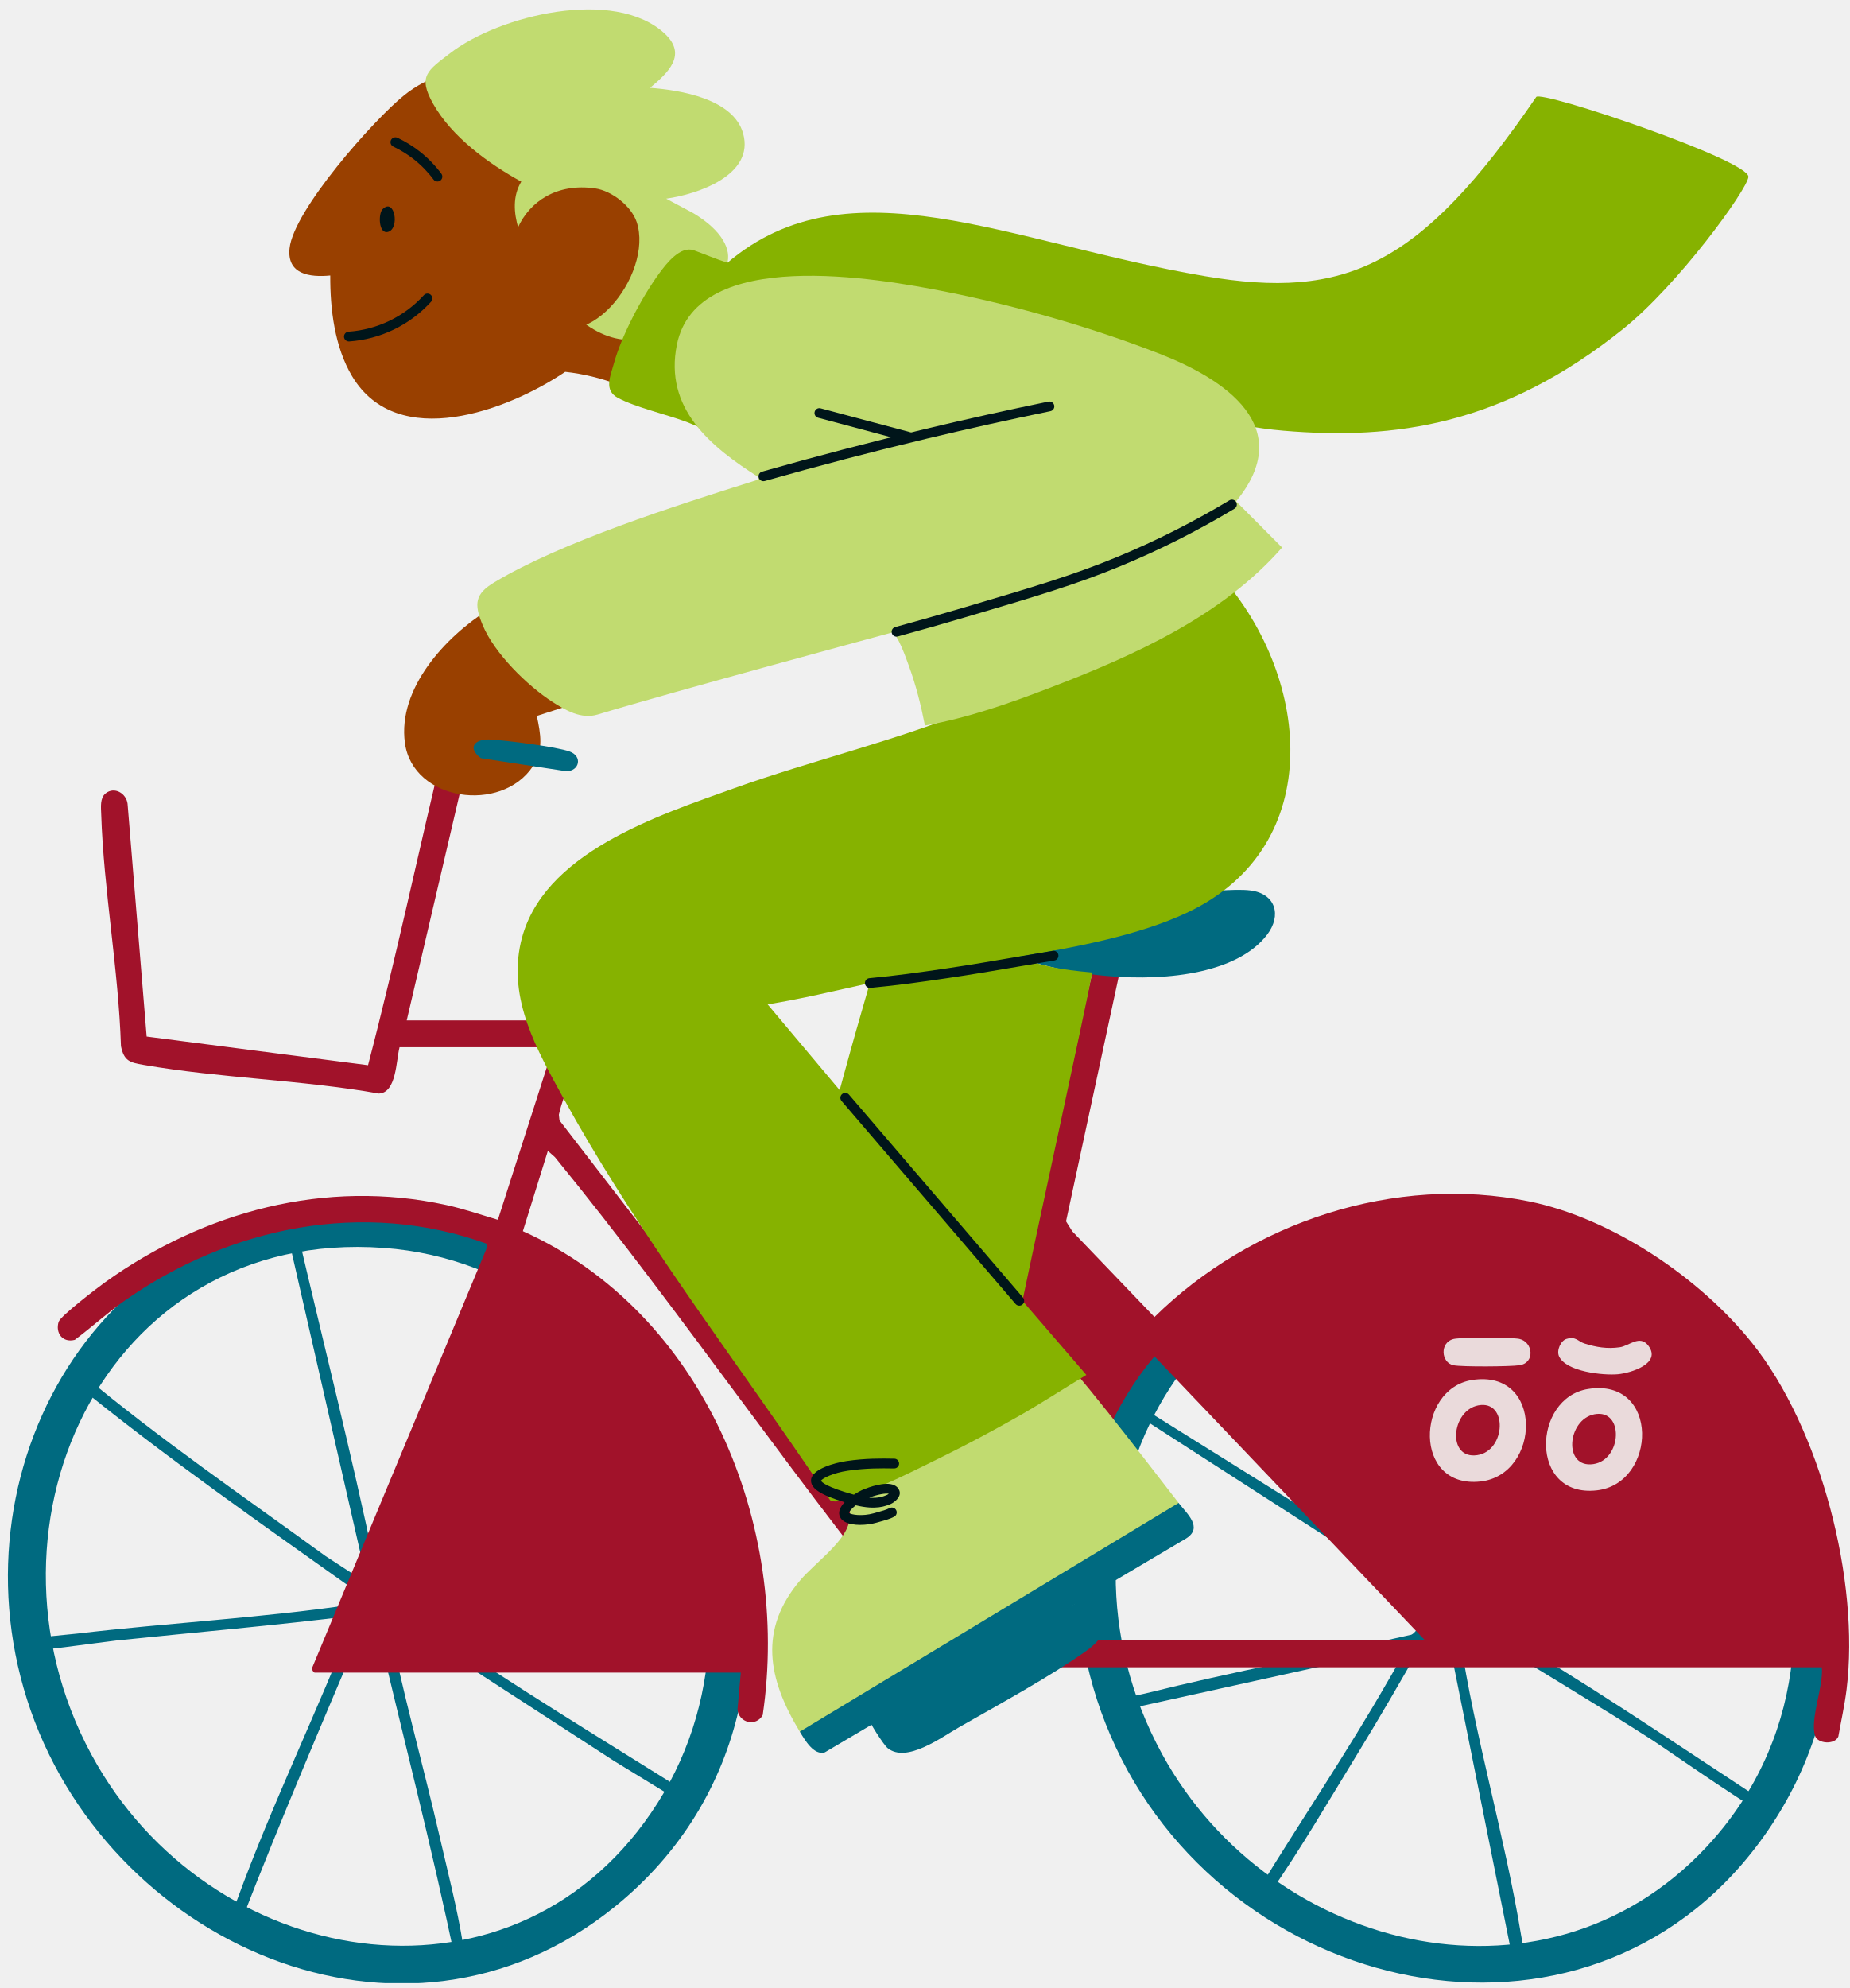
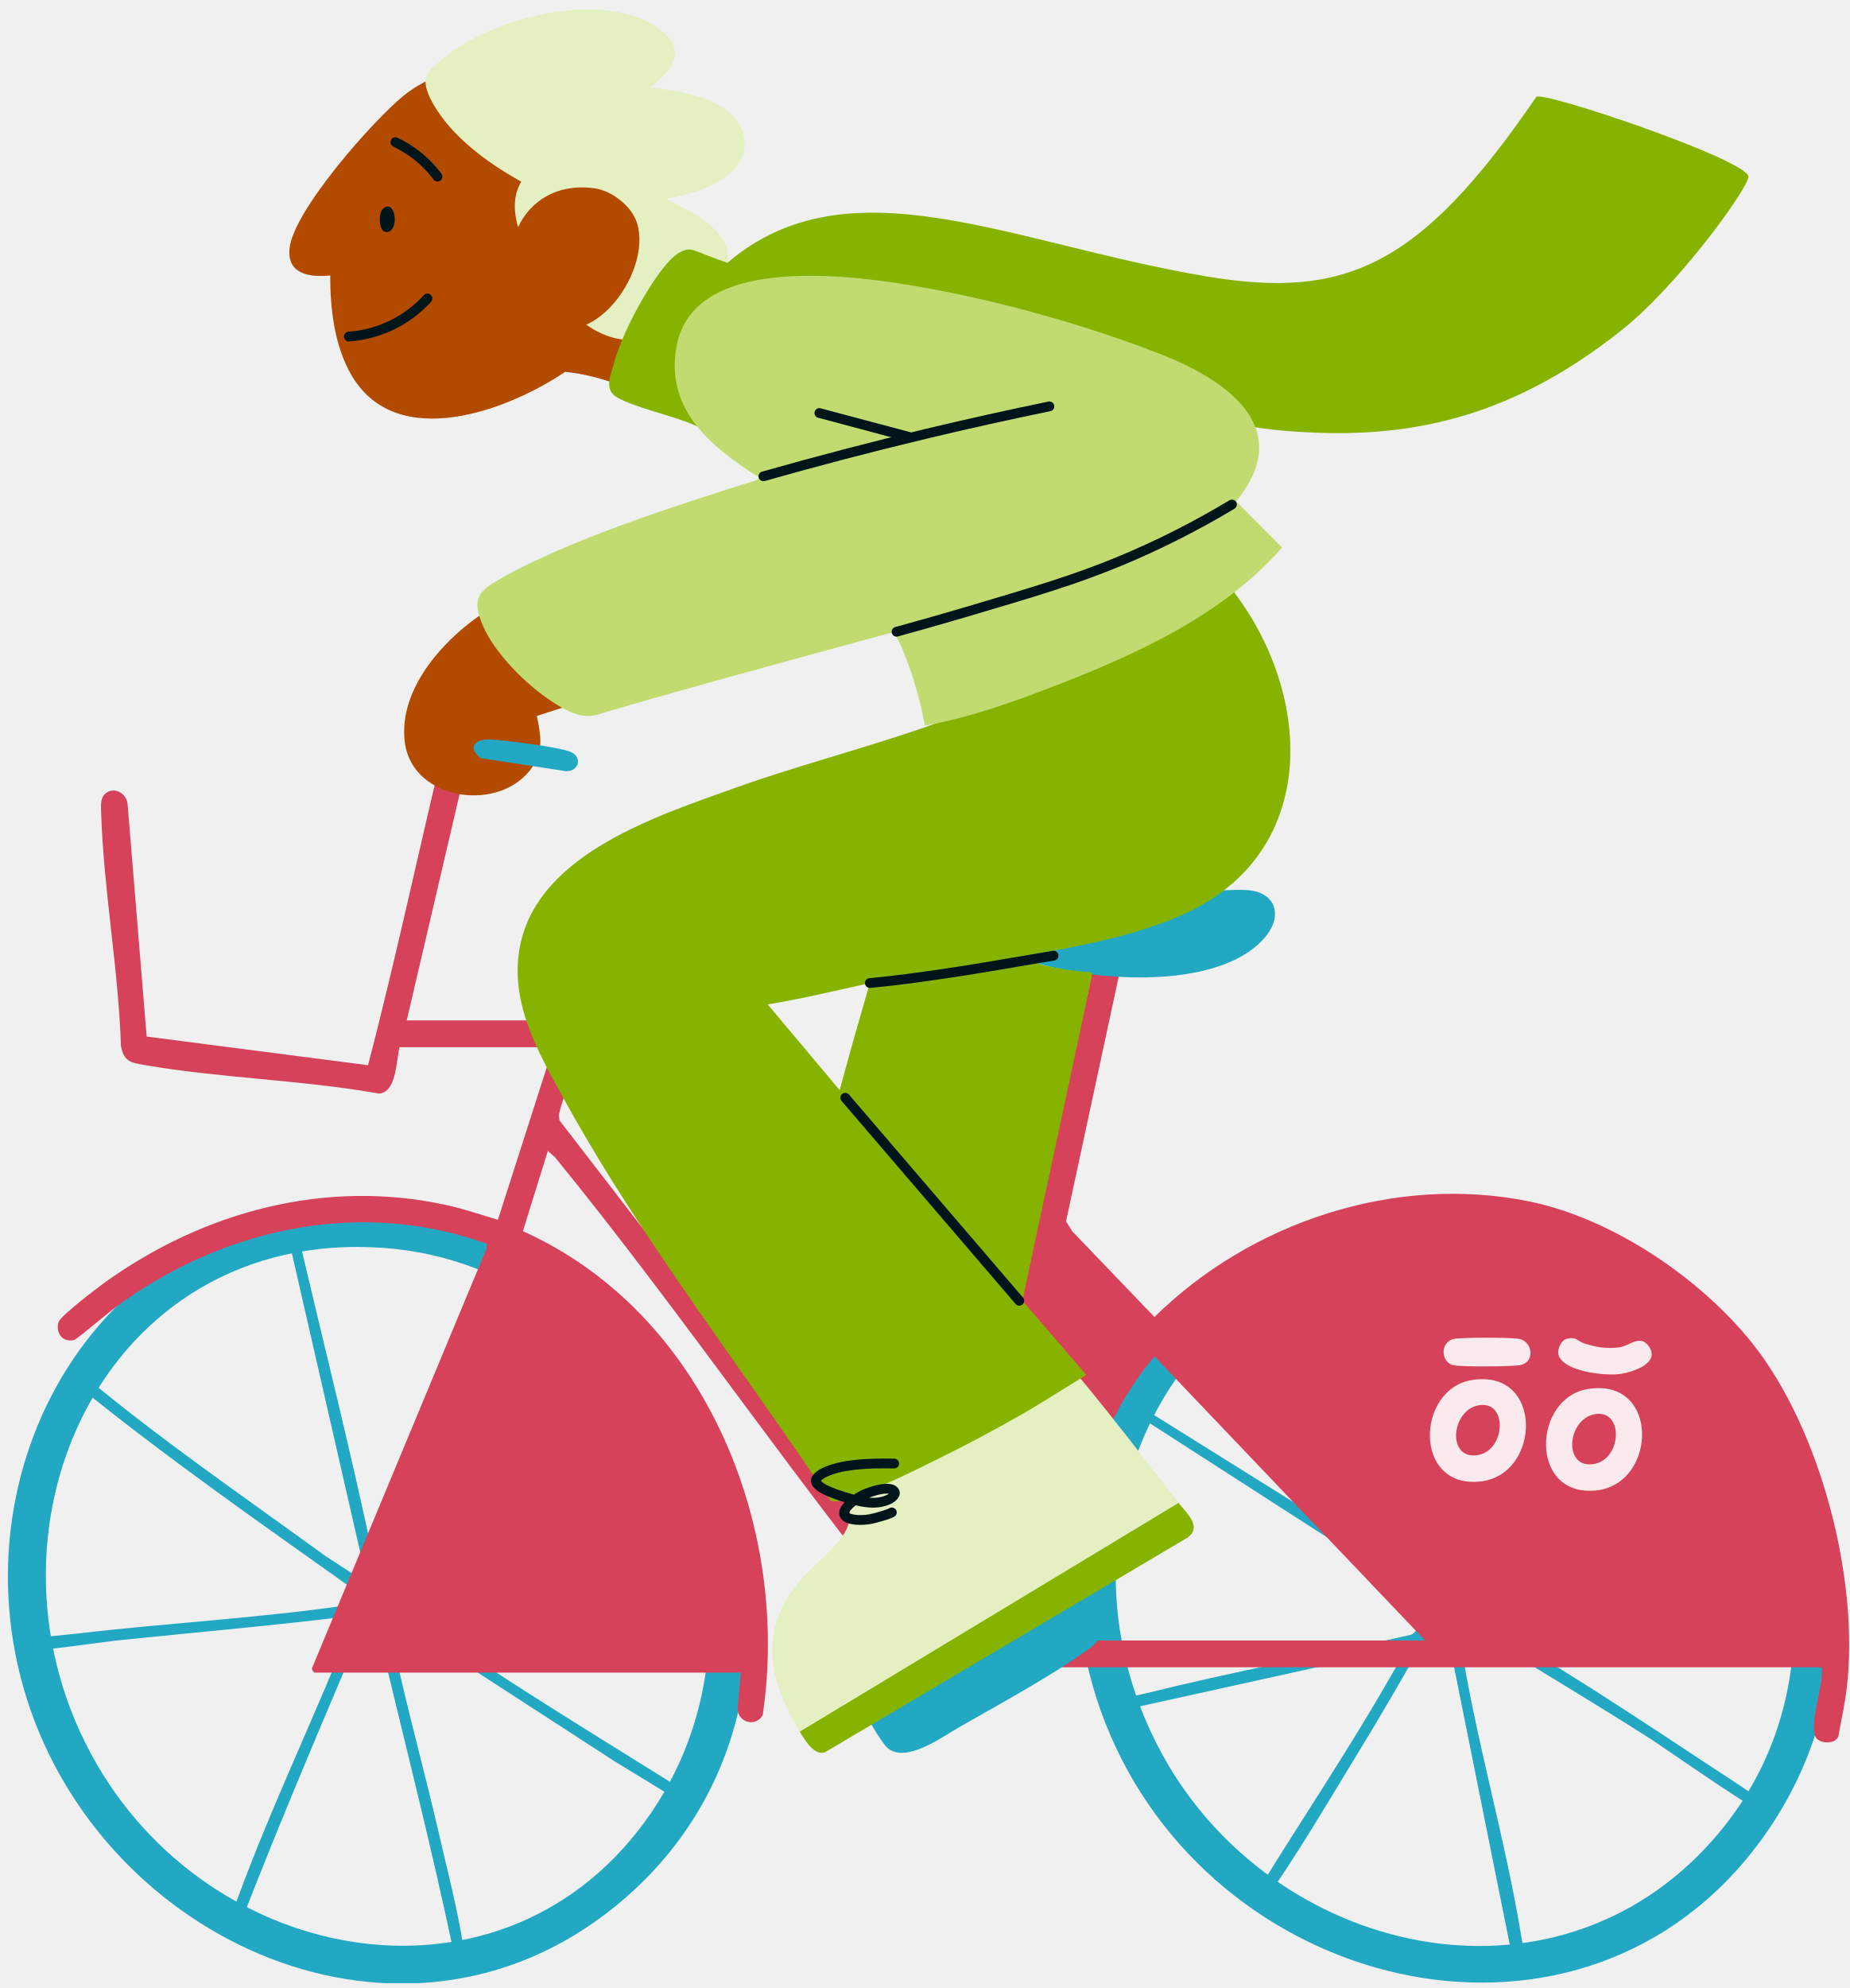
<svg xmlns="http://www.w3.org/2000/svg" width="201" height="216" viewBox="0 0 201 216" fill="none">
  <g clip-path="url(#clip0_7555_3077)">
-     <path d="M157.836 131.511C190.161 133.39 210.818 171.615 192.131 198.886C173.673 225.825 134.335 217.718 121.256 189.832C108.442 162.512 126.436 129.687 157.836 131.511ZM126.305 190.607C138.272 212.456 168.85 219.654 186.247 199.8C206.577 176.598 188.874 137.785 158.808 135.589C128.517 133.376 112.385 165.191 126.305 190.607Z" fill="#006A80" />
-     <path d="M40.743 131.511C77.74 133.647 96.129 183.442 66.816 207.17C43.792 225.804 11.325 211.038 2.937 184.65C-5.368 158.531 12.032 129.852 40.743 131.511ZM10.572 191.773C23.812 214.509 56.431 219.58 71.466 195.896C86.445 172.3 69.801 137.639 41.715 135.589C10.977 133.344 -3.94 166.851 10.572 191.773Z" fill="#006A80" />
-     <path d="M149.084 133.808L156.241 173.001L122.385 151.855C121.965 151.993 121.937 152.631 122.262 152.905L155.464 174.276C154.886 175.042 154.221 177.235 153.379 177.615C143.748 179.797 134.015 181.633 124.431 184.007C123.668 184.197 121.57 184.566 121.045 184.843C120.571 185.094 120.694 185.837 121.235 185.982L152.745 179.022C152.893 179.161 151.059 182.259 150.837 182.646C146.393 190.389 141.379 197.806 136.718 205.418C136.009 206.927 137.091 207.007 137.991 205.722C141.304 200.982 144.537 195.431 147.583 190.46C149.931 186.63 152.183 182.74 154.402 178.833L157.405 178.05L164.627 214.031C164.795 214.541 165.63 214.549 165.757 213.87C165.894 213.149 165.449 211.102 165.306 210.245C163.514 199.374 160.294 188.747 158.651 177.847C158.835 177.601 160.948 177.294 161.3 177.751C167.348 181.556 173.516 185.174 179.527 189.037C181.142 190.075 191.811 197.586 192.623 197.435C192.845 197.394 193.141 197.024 193.142 196.786C193.145 196.24 190.482 194.921 189.928 194.558C180.907 188.651 171.998 182.573 162.651 177.178C162.817 176.904 163.066 176.947 163.32 176.876C166.278 176.051 170.011 175.584 173.1 175.004C181.06 173.509 189.041 172.122 197.029 170.778C197.606 170.621 197.933 170.52 197.78 169.818C197.678 169.512 197.395 169.497 197.128 169.498C195.601 169.51 192.646 170.26 190.964 170.538C180.996 172.187 171.086 174.212 161.154 176.05C159.811 175.338 157.163 174.585 157.745 172.675C163.094 163.185 168.129 153.529 173.295 143.942C174.162 142.335 175.788 140.075 176.416 138.521C176.584 138.104 176.921 137.068 176.144 137.075C175.716 137.078 175.344 137.836 175.115 138.189C170.705 144.985 167.498 153.154 163.265 160.123L157.214 170.864C154.818 159.257 153.182 147.466 150.515 135.915C150.285 134.916 150.353 133.346 149.083 133.807L149.084 133.808Z" fill="#006A80" />
-     <path d="M39.925 172.031L35.398 169.084C26.422 162.561 17.244 156.284 8.732 149.149C7.942 148.63 7.52 149.096 7.719 149.964C17.851 158.251 28.65 165.734 39.323 173.326C39.361 174.162 38.957 174.233 38.254 174.338C28.441 175.802 18.267 176.326 8.394 177.492C7.065 177.649 3.384 177.907 2.402 178.294C1.894 178.495 1.725 179.15 2.09 179.381C2.539 179.665 11.294 178.386 12.643 178.246C21.288 177.35 29.944 176.608 38.565 175.528C34.544 185.83 29.591 195.971 25.797 206.349C25.595 206.9 24.656 208.877 25.154 209.225C25.516 209.478 26.061 209.299 26.178 208.867C30.552 197.584 35.318 186.455 40.05 175.324L40.675 175.358C43.619 188.038 46.946 200.639 49.567 213.4C51.074 213.914 50.461 212.151 50.317 211.246C49.71 207.429 48.661 203.386 47.79 199.598C45.929 191.5 43.63 183.497 42.059 175.332L66.735 191.333L74.691 196.195C75.409 196.558 75.909 196.027 75.559 195.326C65.9 189.246 56.058 183.347 46.658 176.848C45.899 176.323 44.941 175.737 44.246 175.192C44.088 175.068 43.888 175.197 44.002 174.749C52.791 173.883 61.534 172.585 70.314 171.644C73.46 171.307 76.68 171.234 79.813 170.846C80.943 170.706 80.84 169.506 79.656 169.524C76.635 169.571 72.819 170.158 69.731 170.48C60.716 171.416 51.727 172.714 42.728 173.787C41.566 173.893 41.092 172.864 41.372 171.838L55.771 136.7C56.041 136.102 55.321 135.901 55.258 135.338L40.701 169.896C38.195 157.939 35.19 146.099 32.411 134.206C32.422 133.541 31.404 133.298 31.205 133.91L39.921 172.03L39.925 172.031Z" fill="#006A80" />
-     <path d="M6.371 143.626C6.567 142.983 10.587 139.922 11.402 139.337C22.147 131.626 35.372 128.055 48.506 130.929C50.416 131.348 52.246 131.98 54.109 132.535L60.123 113.784H43.422C43.046 115.227 43.094 118.739 41.173 118.817C32.806 117.326 23.914 117.15 15.583 115.698C14.134 115.445 13.477 115.296 13.146 113.669C12.88 105.34 11.264 96.721 10.998 88.444C10.974 87.714 10.851 86.712 11.473 86.207C12.431 85.426 13.72 86.199 13.862 87.325L15.938 112.623L39.997 115.737C43.081 103.939 45.598 91.963 48.477 80.101C49.175 78.315 51.874 79.23 51.135 81.207L44.201 110.869H62.356C63.105 110.869 63.468 112.015 63.405 112.69C63.187 115.094 61.258 118.633 60.737 121.116L60.802 121.729L103.328 176.881L118.7 105.66C118.869 103.25 121.839 103.32 121.666 105.698L115.853 132.699L116.53 133.781L125.464 143.097C135.939 132.776 151.591 127.569 166.185 130.536C175.171 132.364 184.736 138.821 190.413 145.919C197.865 155.233 202.137 171.782 200.682 183.552C200.474 185.242 200.085 186.992 199.785 188.674C199.404 189.615 197.514 189.463 197.252 188.59C196.696 186.73 198.2 183.204 197.991 181.154H103.328C102.941 181.154 101.986 179.858 101.686 179.496C87.316 162.303 74.518 143.127 60.309 125.728L59.541 125.044L56.825 133.769C76.457 142.582 85.949 165.66 82.889 186.347C82.161 187.662 80.274 187.193 80.148 185.725L80.509 181.735H34.198C34.119 181.735 33.859 181.424 33.903 181.261L52.847 135.727L52.929 135.145C39.467 130.281 24.92 133.301 13.454 141.386C11.602 142.693 9.941 144.227 8.125 145.578C6.82 145.918 5.998 144.852 6.37 143.623L6.371 143.626ZM116.823 178.244H154.883L125.466 147.373C121.037 152.611 118.454 159.046 117.272 165.783C116.565 169.82 116.109 174.189 116.823 178.244Z" fill="#A1122A" />
-     <path d="M159.963 149.944C153.907 150.911 153.534 161.764 160.887 160.967C167.478 160.251 167.799 148.695 159.963 149.944ZM160.233 158.135C157.172 158.257 157.824 152.921 160.943 152.655C163.972 152.397 163.561 158.005 160.233 158.135Z" fill="#EADADB" />
-     <path d="M170.247 145.474C171.268 145.165 171.485 145.75 172.191 145.973C173.481 146.381 174.639 146.575 176.015 146.386C177.061 146.243 178.201 144.977 179.137 146.21C180.612 148.151 177.22 149.184 175.835 149.312C174.229 149.459 170.203 149.04 169.432 147.369C169.137 146.73 169.609 145.665 170.247 145.472V145.474Z" fill="#EADADB" />
-     <path d="M158.014 145.473C158.777 145.302 164.352 145.302 165.117 145.473C166.61 145.807 166.851 148.07 165.146 148.333C164.127 148.49 158.928 148.521 157.976 148.34C156.603 148.079 156.425 145.83 158.013 145.473H158.014Z" fill="#EADADB" />
-     <path d="M172.584 150.916C166.528 151.881 166.155 162.734 173.508 161.935C180.099 161.219 180.421 149.663 172.584 150.916ZM172.854 159.106C169.794 159.226 170.445 153.89 173.564 153.625C176.593 153.367 176.182 158.976 172.854 159.106Z" fill="#EADADB" />
-     <path d="M107.566 102.556C110.379 104.264 115.22 105.593 120.283 106.041C127.242 106.654 134.616 105.598 137.703 101.558C139.318 99.444 138.626 97.103 135.901 96.75C134.101 96.516 130.383 96.964 128.38 97.09C126.339 97.217 124.299 97.375 122.258 97.545C117.316 97.952 112.374 98.419 107.422 98.657C104.399 99.416 105.586 101.353 107.566 102.556Z" fill="#006A80" />
-     <path d="M117.755 173.673C117.249 173.532 117.075 174.115 116.71 174.315C113.921 175.853 110.679 177.103 107.79 178.598C104.067 180.524 98.013 183.414 94.798 185.799C94.6 185.947 94.234 186.173 94.282 186.475C94.363 186.98 96.013 189.568 96.463 189.934C98.517 191.598 102.271 188.785 104.235 187.665C108.447 185.264 114.223 182.108 118.069 179.361C120.987 177.278 119.904 175.874 117.756 173.673H117.755Z" fill="#006A80" />
-     <path d="M86.918 188.147L87.278 188.384C100.877 180.175 114.476 171.964 128.081 163.752L128.087 163.295C123.387 157.235 117.603 149.607 112.458 144.071C111.959 143.533 111.315 142.573 110.467 143.055C106.355 145.881 102.277 148.803 98.479 152.04C96.718 153.541 94.439 155.462 92.935 157.174C92.45 157.727 91.118 159.158 91.224 159.852C91.277 160.199 91.736 160.832 91.872 161.353C92.22 162.68 92.614 164.397 92.173 165.731C91.505 167.748 88.429 169.99 87.014 171.641C82.388 177.044 83.457 182.447 86.92 188.147H86.918Z" fill="#C1DB70" />
-     <path d="M86.918 188.147C87.462 189.043 88.451 190.768 89.643 190.396L128.925 167.144C130.77 165.962 128.991 164.464 128.085 163.297L86.918 188.149V188.147Z" fill="#006A80" />
+     <path d="M157.836 131.511C190.161 133.39 210.818 171.615 192.131 198.886C173.673 225.825 134.335 217.718 121.256 189.832C108.442 162.512 126.436 129.687 157.836 131.511ZM126.305 190.607C138.272 212.456 168.85 219.654 186.247 199.8C206.577 176.598 188.874 137.785 158.808 135.589C128.517 133.376 112.385 165.191 126.305 190.607Z" fill="#22A8C3" />
+     <path d="M40.743 131.511C77.74 133.647 96.129 183.442 66.816 207.17C43.792 225.804 11.325 211.038 2.937 184.65C-5.368 158.531 12.032 129.852 40.743 131.511ZM10.572 191.773C23.812 214.509 56.431 219.58 71.466 195.896C86.445 172.3 69.801 137.639 41.715 135.589C10.977 133.344 -3.94 166.851 10.572 191.773Z" fill="#22A8C3" />
+     <path d="M149.084 133.808L156.241 173.001L122.385 151.855C121.965 151.993 121.937 152.631 122.262 152.905L155.464 174.276C154.886 175.042 154.221 177.235 153.379 177.615C143.748 179.797 134.015 181.633 124.431 184.007C123.668 184.197 121.57 184.566 121.045 184.843C120.571 185.094 120.694 185.837 121.235 185.982L152.745 179.022C152.893 179.161 151.059 182.259 150.837 182.646C146.393 190.389 141.379 197.806 136.718 205.418C136.009 206.927 137.091 207.007 137.991 205.722C141.304 200.982 144.537 195.431 147.583 190.46C149.931 186.63 152.183 182.74 154.402 178.833L157.405 178.05L164.627 214.031C164.795 214.541 165.63 214.549 165.757 213.87C165.894 213.149 165.449 211.102 165.306 210.245C163.514 199.374 160.294 188.747 158.651 177.847C158.835 177.601 160.948 177.294 161.3 177.751C167.348 181.556 173.516 185.174 179.527 189.037C181.142 190.075 191.811 197.586 192.623 197.435C192.845 197.394 193.141 197.024 193.142 196.786C193.145 196.24 190.482 194.921 189.928 194.558C180.907 188.651 171.998 182.573 162.651 177.178C162.817 176.904 163.066 176.947 163.32 176.876C166.278 176.051 170.011 175.584 173.1 175.004C181.06 173.509 189.041 172.122 197.029 170.778C197.606 170.621 197.933 170.52 197.78 169.818C197.678 169.512 197.395 169.497 197.128 169.498C195.601 169.51 192.646 170.26 190.964 170.538C180.996 172.187 171.086 174.212 161.154 176.05C159.811 175.338 157.163 174.585 157.745 172.675C163.094 163.185 168.129 153.529 173.295 143.942C174.162 142.335 175.788 140.075 176.416 138.521C176.584 138.104 176.921 137.068 176.144 137.075C175.716 137.078 175.344 137.836 175.115 138.189C170.705 144.985 167.498 153.154 163.265 160.123L157.214 170.864C154.818 159.257 153.182 147.466 150.515 135.915C150.285 134.916 150.353 133.346 149.083 133.807L149.084 133.808Z" fill="#22A8C3" />
+     <path d="M39.925 172.031L35.398 169.084C26.422 162.561 17.244 156.284 8.732 149.149C7.942 148.63 7.52 149.096 7.719 149.964C17.851 158.251 28.65 165.734 39.323 173.326C39.361 174.162 38.957 174.233 38.254 174.338C28.441 175.802 18.267 176.326 8.394 177.492C7.065 177.649 3.384 177.907 2.402 178.294C1.894 178.495 1.725 179.15 2.09 179.381C2.539 179.665 11.294 178.386 12.643 178.246C21.288 177.35 29.944 176.608 38.565 175.528C34.544 185.83 29.591 195.971 25.797 206.349C25.595 206.9 24.656 208.877 25.154 209.225C25.516 209.478 26.061 209.299 26.178 208.867C30.552 197.584 35.318 186.455 40.05 175.324L40.675 175.358C43.619 188.038 46.946 200.639 49.567 213.4C51.074 213.914 50.461 212.151 50.317 211.246C49.71 207.429 48.661 203.386 47.79 199.598C45.929 191.5 43.63 183.497 42.059 175.332L66.735 191.333L74.691 196.195C75.409 196.558 75.909 196.027 75.559 195.326C65.9 189.246 56.058 183.347 46.658 176.848C45.899 176.323 44.941 175.737 44.246 175.192C44.088 175.068 43.888 175.197 44.002 174.749C52.791 173.883 61.534 172.585 70.314 171.644C73.46 171.307 76.68 171.234 79.813 170.846C80.943 170.706 80.84 169.506 79.656 169.524C76.635 169.571 72.819 170.158 69.731 170.48C60.716 171.416 51.727 172.714 42.728 173.787C41.566 173.893 41.092 172.864 41.372 171.838L55.771 136.7C56.041 136.102 55.321 135.901 55.258 135.338L40.701 169.896C38.195 157.939 35.19 146.099 32.411 134.206C32.422 133.541 31.404 133.298 31.205 133.91L39.921 172.03L39.925 172.031Z" fill="#22A8C3" />
+     <path d="M6.371 143.626C6.567 142.983 10.587 139.922 11.402 139.337C22.147 131.626 35.372 128.055 48.506 130.929C50.416 131.348 52.246 131.98 54.109 132.535L60.123 113.784H43.422C43.046 115.227 43.094 118.739 41.173 118.817C32.806 117.326 23.914 117.15 15.583 115.698C14.134 115.445 13.477 115.296 13.146 113.669C12.88 105.34 11.264 96.721 10.998 88.444C10.974 87.714 10.851 86.712 11.473 86.207C12.431 85.426 13.72 86.199 13.862 87.325L15.938 112.623L39.997 115.737C43.081 103.939 45.598 91.963 48.477 80.101C49.175 78.315 51.874 79.23 51.135 81.207L44.201 110.869H62.356C63.105 110.869 63.468 112.015 63.405 112.69C63.187 115.094 61.258 118.633 60.737 121.116L60.802 121.729L103.328 176.881L118.7 105.66C118.869 103.25 121.839 103.32 121.666 105.698L115.853 132.699L116.53 133.781L125.464 143.097C135.939 132.776 151.591 127.569 166.185 130.536C175.171 132.364 184.736 138.821 190.413 145.919C197.865 155.233 202.137 171.782 200.682 183.552C200.474 185.242 200.085 186.992 199.785 188.674C199.404 189.615 197.514 189.463 197.252 188.59C196.696 186.73 198.2 183.204 197.991 181.154H103.328C102.941 181.154 101.986 179.858 101.686 179.496C87.316 162.303 74.518 143.127 60.309 125.728L59.541 125.044L56.825 133.769C76.457 142.582 85.949 165.66 82.889 186.347C82.161 187.662 80.274 187.193 80.148 185.725L80.509 181.735H34.198C34.119 181.735 33.859 181.424 33.903 181.261L52.847 135.727L52.929 135.145C39.467 130.281 24.92 133.301 13.454 141.386C11.602 142.693 9.941 144.227 8.125 145.578C6.82 145.918 5.998 144.852 6.37 143.623L6.371 143.626ZM116.823 178.244H154.883L125.466 147.373C121.037 152.611 118.454 159.046 117.272 165.783C116.565 169.82 116.109 174.189 116.823 178.244Z" fill="#D7425B" />
+     <path d="M159.963 149.944C153.907 150.911 153.534 161.764 160.887 160.967C167.478 160.251 167.799 148.695 159.963 149.944ZM160.233 158.135C157.172 158.257 157.824 152.921 160.943 152.655C163.972 152.397 163.561 158.005 160.233 158.135Z" fill="#FBEAED" />
+     <path d="M170.247 145.474C171.268 145.165 171.485 145.75 172.191 145.973C173.481 146.381 174.639 146.575 176.015 146.386C177.061 146.243 178.201 144.977 179.137 146.21C180.612 148.151 177.22 149.184 175.835 149.312C174.229 149.459 170.203 149.04 169.432 147.369C169.137 146.73 169.609 145.665 170.247 145.472V145.474Z" fill="#FBEAED" />
+     <path d="M158.014 145.473C158.777 145.302 164.352 145.302 165.117 145.473C166.61 145.807 166.851 148.07 165.146 148.333C164.127 148.49 158.928 148.521 157.976 148.34C156.603 148.079 156.425 145.83 158.013 145.473H158.014Z" fill="#FBEAED" />
+     <path d="M172.584 150.916C166.528 151.881 166.155 162.734 173.508 161.935C180.099 161.219 180.421 149.663 172.584 150.916ZM172.854 159.106C169.794 159.226 170.445 153.89 173.564 153.625C176.593 153.367 176.182 158.976 172.854 159.106Z" fill="#FBEAED" />
+     <path d="M107.566 102.556C110.379 104.264 115.22 105.593 120.283 106.041C127.242 106.654 134.616 105.598 137.703 101.558C139.318 99.444 138.626 97.103 135.901 96.75C134.101 96.516 130.383 96.964 128.38 97.09C126.339 97.217 124.299 97.375 122.258 97.545C117.316 97.952 112.374 98.419 107.422 98.657C104.399 99.416 105.586 101.353 107.566 102.556Z" fill="#22A8C3" />
+     <path d="M117.755 173.673C117.249 173.532 117.075 174.115 116.71 174.315C113.921 175.853 110.679 177.103 107.79 178.598C104.067 180.524 98.013 183.414 94.798 185.799C94.6 185.947 94.234 186.173 94.282 186.475C94.363 186.98 96.013 189.568 96.463 189.934C98.517 191.598 102.271 188.785 104.235 187.665C108.447 185.264 114.223 182.108 118.069 179.361C120.987 177.278 119.904 175.874 117.756 173.673H117.755Z" fill="#22A8C3" />
+     <path d="M86.918 188.147L87.278 188.384C100.877 180.175 114.476 171.964 128.081 163.752L128.087 163.295C123.387 157.235 117.603 149.607 112.458 144.071C111.959 143.533 111.315 142.573 110.467 143.055C106.355 145.881 102.277 148.803 98.479 152.04C96.718 153.541 94.439 155.462 92.935 157.174C92.45 157.727 91.118 159.158 91.224 159.852C91.277 160.199 91.736 160.832 91.872 161.353C92.22 162.68 92.614 164.397 92.173 165.731C91.505 167.748 88.429 169.99 87.014 171.641C82.388 177.044 83.457 182.447 86.92 188.147H86.918Z" fill="#E4F0C2" />
+     <path d="M86.918 188.147C87.462 189.043 88.451 190.768 89.643 190.396L128.925 167.144C130.77 165.962 128.991 164.464 128.085 163.297L86.918 188.149V188.147Z" fill="#86B200" />
    <path d="M56.6 102.4C58.809 92.654 71.578 88.593 79.828 85.629C88.081 82.665 97.591 80.415 105.505 77.131C113.64 73.756 120.225 64.059 128.478 60.882C130.594 60.066 130.715 60.475 132.169 62.038C142.42 73.052 144.485 91.939 128.932 99.197C123.79 101.596 117.105 102.903 110.57 103.968C113.28 104.978 115.146 105.349 118.702 105.663C118.016 109.409 112.971 132.432 111.118 141.333L118.06 149.389C115.772 150.775 113.01 152.561 110.676 153.883C107.996 155.402 105.281 156.861 102.523 158.221C99.57 159.676 95.674 161.669 92.597 162.663C91.931 162.88 90.889 163.373 90.221 163.001C88.638 160.629 87.02 158.271 85.384 155.918C77.053 143.935 68.266 132.109 61.253 119.353C58.369 114.108 55.194 108.605 56.6 102.4ZM91.254 118.445C91.38 117.978 91.508 117.51 91.635 117.045C92.567 113.625 93.538 110.215 94.531 106.811C90.838 107.632 87.16 108.521 83.425 109.128L91.254 118.445Z" fill="#86B200" />
-     <path d="M35.891 29.933C35.871 33.572 36.365 37.694 38.259 40.865C43.199 49.133 55.214 44.592 61.422 40.399C65.386 40.825 69.033 42.331 72.464 44.27C76.026 41.846 79.13 36.822 78.588 32.382C78.555 32.106 78.442 31.511 78.312 31.3C77.689 30.289 70.937 29.297 69.483 29.349C72.25 22.551 69.078 13.091 62.69 9.446C57.187 6.306 49.021 6.265 43.952 10.328C40.611 13.005 31.904 22.847 31.469 26.978C31.17 29.81 33.651 30.147 35.89 29.933H35.891Z" fill="#994000" />
-     <path d="M72.786 31.294C79.694 31.622 81.573 26.899 75.369 23.176L72.397 21.587C75.842 21.108 82.033 19.013 80.757 14.489C79.702 10.746 73.96 9.789 70.649 9.546C72.575 7.924 74.756 5.964 72.206 3.623C66.779 -1.363 54.278 1.644 48.92 5.782C46.487 7.661 45.364 8.251 47.072 11.279C49.099 14.875 53.094 17.784 56.651 19.737C54.788 22.821 57.032 26.978 58.724 29.724C60.88 33.222 64.772 37.491 69.338 36.873C72.195 36.486 74.102 34.105 72.786 31.296V31.294Z" fill="#C1DB70" />
-     <path d="M64.677 20.47C56.362 19.268 52.831 28.582 57.929 34.012C63.387 39.825 71.107 29.79 69.189 24.114C68.603 22.384 66.489 20.731 64.678 20.47H64.677Z" fill="#994000" />
+     <path d="M35.891 29.933C35.871 33.572 36.365 37.694 38.259 40.865C43.199 49.133 55.214 44.592 61.422 40.399C65.386 40.825 69.033 42.331 72.464 44.27C76.026 41.846 79.13 36.822 78.588 32.382C78.555 32.106 78.442 31.511 78.312 31.3C77.689 30.289 70.937 29.297 69.483 29.349C72.25 22.551 69.078 13.091 62.69 9.446C57.187 6.306 49.021 6.265 43.952 10.328C40.611 13.005 31.904 22.847 31.469 26.978C31.17 29.81 33.651 30.147 35.89 29.933H35.891Z" fill="#B24A00" />
+     <path d="M72.786 31.294C79.694 31.622 81.573 26.899 75.369 23.176L72.397 21.587C75.842 21.108 82.033 19.013 80.757 14.489C79.702 10.746 73.96 9.789 70.649 9.546C72.575 7.924 74.756 5.964 72.206 3.623C66.779 -1.363 54.278 1.644 48.92 5.782C46.487 7.661 45.364 8.251 47.072 11.279C49.099 14.875 53.094 17.784 56.651 19.737C54.788 22.821 57.032 26.978 58.724 29.724C60.88 33.222 64.772 37.491 69.338 36.873C72.195 36.486 74.102 34.105 72.786 31.296V31.294Z" fill="#E4F0C2" />
+     <path d="M64.677 20.47C56.362 19.268 52.831 28.582 57.929 34.012C63.387 39.825 71.107 29.79 69.189 24.114C68.603 22.384 66.489 20.731 64.678 20.47H64.677Z" fill="#B24A00" />
    <path d="M166.95 10.544C154.329 28.983 146.232 32.605 130.934 30.003C109.621 26.377 92.276 17.319 79.055 28.549C77.725 28.116 76.428 27.564 75.412 27.198C73.952 26.673 72.434 28.619 71.64 29.704C69.669 32.401 67.509 36.582 66.715 39.493C66.334 40.887 65.595 42.393 67.155 43.231C69.071 44.26 72.44 45.026 74.633 45.85C75.736 46.264 76.776 46.823 77.893 47.195C79.641 44.85 72.123 37.835 74.24 35.764C88.363 21.953 116.328 44.835 139.468 46.794C151.649 47.826 163.346 46.187 176.37 35.764C182.403 30.936 189.867 20.634 190.011 19.226C190.193 17.456 167.481 9.763 166.947 10.541L166.95 10.544Z" fill="#86B200" />
-     <path d="M58.342 77.788L64.988 75.647C66.147 74.882 64.478 70.913 63.989 69.872C63.302 68.407 60.681 64.035 59.148 63.639C57.978 63.337 54.235 65.519 53.097 66.233C48.465 69.136 43.19 74.783 44.005 80.728C44.871 87.05 54.475 88.406 57.904 83.27C59.102 81.472 58.75 79.755 58.342 77.788Z" fill="#994000" />
+     <path d="M58.342 77.788L64.988 75.647C66.147 74.882 64.478 70.913 63.989 69.872C63.302 68.407 60.681 64.035 59.148 63.639C57.978 63.337 54.235 65.519 53.097 66.233C48.465 69.136 43.19 74.783 44.005 80.728C44.871 87.05 54.475 88.406 57.904 83.27C59.102 81.472 58.75 79.755 58.342 77.788Z" fill="#B24A00" />
    <path d="M82.452 51.851C82.432 52.115 82.177 52.183 81.977 52.247C73.379 54.95 61.016 58.892 53.735 63.264C51.619 64.534 51.489 65.592 52.455 67.92C53.722 70.971 57.285 74.486 60.038 76.26C61.461 77.178 63.17 78.178 64.958 77.633C72.897 75.22 96.918 68.732 96.918 68.732C97.53 68.785 98.524 71.663 98.767 72.329C99.543 74.445 100.089 76.621 100.52 78.832C105.199 78.008 109.731 76.409 114.153 74.71C123.268 71.212 132.798 66.947 139.334 59.491L134.334 54.472C140.966 46.393 133.121 41.208 126.05 38.448C118.829 35.63 110.487 33.231 102.878 31.716C95.295 30.206 75.745 26.759 73.566 37.43C72.145 44.384 77.227 48.544 82.452 51.851Z" fill="#C1DB70" />
-     <path d="M53.314 80.351C51.598 80.256 50.731 81.221 52.259 82.376L61.541 83.796C62.948 83.801 63.354 82.186 61.912 81.656C60.47 81.127 55.016 80.445 53.314 80.351Z" fill="#006A80" />
+     <path d="M53.314 80.351C51.598 80.256 50.731 81.221 52.259 82.376L61.541 83.796C62.948 83.801 63.354 82.186 61.912 81.656C60.47 81.127 55.016 80.445 53.314 80.351Z" fill="#22A8C3" />
    <path d="M41.569 22.741C41.104 23.211 41.127 25.465 42.165 25.197C43.475 24.858 42.895 21.399 41.569 22.741Z" fill="#00151A" />
    <path d="M47.541 19.722C47.651 19.722 47.762 19.687 47.858 19.617C48.093 19.443 48.142 19.109 47.967 18.874C47.292 17.968 46.5 17.154 45.612 16.459C44.867 15.875 44.055 15.374 43.197 14.969C42.932 14.844 42.616 14.957 42.49 15.222C42.364 15.488 42.478 15.803 42.743 15.929C43.529 16.301 44.273 16.761 44.956 17.295C45.77 17.933 46.497 18.678 47.114 19.508C47.219 19.648 47.378 19.722 47.541 19.722Z" fill="#00151A" />
    <path d="M37.916 37.098C37.928 37.098 37.941 37.098 37.954 37.098C39.635 36.978 41.256 36.547 42.774 35.819C44.322 35.075 45.692 34.053 46.85 32.783C47.047 32.566 47.032 32.231 46.815 32.033C46.598 31.836 46.263 31.851 46.066 32.068C45 33.237 43.739 34.176 42.314 34.861C40.918 35.532 39.424 35.928 37.878 36.039C37.585 36.06 37.365 36.313 37.386 36.606C37.406 36.886 37.639 37.099 37.916 37.099V37.098Z" fill="#00151A" />
    <path d="M97.431 69.172C97.478 69.172 97.525 69.166 97.571 69.154C100.034 68.48 102.537 67.769 105.009 67.037C112.708 64.761 116.947 63.507 121.86 61.476C126.041 59.748 130.178 57.661 134.157 55.271C134.409 55.119 134.49 54.792 134.34 54.542C134.188 54.29 133.863 54.21 133.611 54.36C129.677 56.723 125.587 58.787 121.455 60.496C116.593 62.505 112.373 63.753 104.712 66.019C102.242 66.749 99.747 67.459 97.292 68.131C97.008 68.209 96.842 68.5 96.92 68.784C96.984 69.021 97.199 69.175 97.431 69.175V69.172Z" fill="#00151A" />
    <path d="M94.529 107.342C94.546 107.342 94.563 107.342 94.579 107.339C97.527 107.064 100.165 106.689 103.062 106.261C105.566 105.893 108.09 105.462 110.532 105.044C111.866 104.817 113.244 104.581 114.582 104.361C114.872 104.314 115.068 104.041 115.021 103.751C114.974 103.461 114.701 103.266 114.411 103.313C113.068 103.533 111.688 103.768 110.353 103.997C107.917 104.413 105.399 104.844 102.907 105.211C100.025 105.636 97.401 106.01 94.481 106.281C94.189 106.309 93.974 106.567 94.001 106.859C94.027 107.134 94.258 107.342 94.529 107.342Z" fill="#00151A" />
    <path d="M110.773 141.864C110.896 141.864 111.019 141.822 111.119 141.737C111.342 141.546 111.368 141.21 111.177 140.987L92.265 118.932C92.074 118.709 91.739 118.683 91.515 118.875C91.292 119.066 91.266 119.401 91.458 119.624L110.369 141.679C110.474 141.802 110.623 141.864 110.773 141.864Z" fill="#00151A" />
    <path d="M93.497 165.68C94.098 165.68 94.719 165.593 95.225 165.451L95.514 165.37C96.197 165.18 96.738 165.032 97.175 164.796C97.433 164.658 97.53 164.335 97.392 164.077C97.252 163.819 96.932 163.722 96.672 163.86C96.34 164.038 95.851 164.174 95.231 164.346L94.938 164.428C93.725 164.768 92.481 164.593 92.262 164.373C92.299 164.204 92.593 163.878 93.006 163.553C95.191 164.086 96.234 163.646 96.809 163.405C97.144 163.264 97.988 162.661 97.747 161.969C97.653 161.7 97.456 161.491 97.175 161.365C96.203 160.926 94.387 161.606 93.853 161.825C93.595 161.93 93.201 162.133 92.796 162.4L92.769 162.392C89.784 161.561 89.296 161.034 89.216 160.881C89.41 160.609 90.509 160.037 92.154 159.794C94.139 159.501 95.818 159.527 97.044 159.547H97.173C97.465 159.55 97.707 159.319 97.712 159.026C97.717 158.733 97.483 158.492 97.188 158.487H97.059C95.798 158.466 94.068 158.439 91.996 158.745C90.702 158.937 88.231 159.612 88.143 160.796C88.076 161.705 89.143 162.423 91.792 163.22C91.377 163.657 91.107 164.147 91.221 164.626C91.268 164.824 91.401 165.106 91.775 165.326C92.203 165.578 92.837 165.684 93.496 165.684L93.497 165.68ZM96.592 162.291C96.522 162.35 96.445 162.405 96.396 162.426C96.027 162.581 95.484 162.81 94.46 162.726C95.51 162.323 96.26 162.244 96.592 162.291Z" fill="#00151A" />
    <path d="M98.908 48.036C99.143 48.036 99.357 47.879 99.421 47.641C99.497 47.357 99.328 47.066 99.044 46.992L89.184 44.363C88.9 44.287 88.609 44.456 88.535 44.739C88.459 45.023 88.627 45.315 88.911 45.389L98.771 48.017C98.817 48.03 98.864 48.036 98.908 48.036Z" fill="#00151A" />
    <path d="M82.966 52.282C83.015 52.282 83.063 52.276 83.112 52.263C88.949 50.605 94.901 49.05 100.802 47.64C105.217 46.585 109.711 45.586 114.156 44.673C114.443 44.614 114.628 44.333 114.569 44.046C114.51 43.759 114.229 43.574 113.942 43.633C109.486 44.55 104.982 45.55 100.556 46.608C94.64 48.021 88.674 49.579 82.822 51.241C82.54 51.322 82.376 51.614 82.456 51.897C82.523 52.13 82.736 52.282 82.968 52.282H82.966Z" fill="#00151A" />
  </g>
  <defs>
    <clipPath id="clip0_7555_3077">
      <rect width="201" height="215" fill="white" transform="matrix(-1 0 0 1 201 0.471191)" />
    </clipPath>
  </defs>
</svg>
